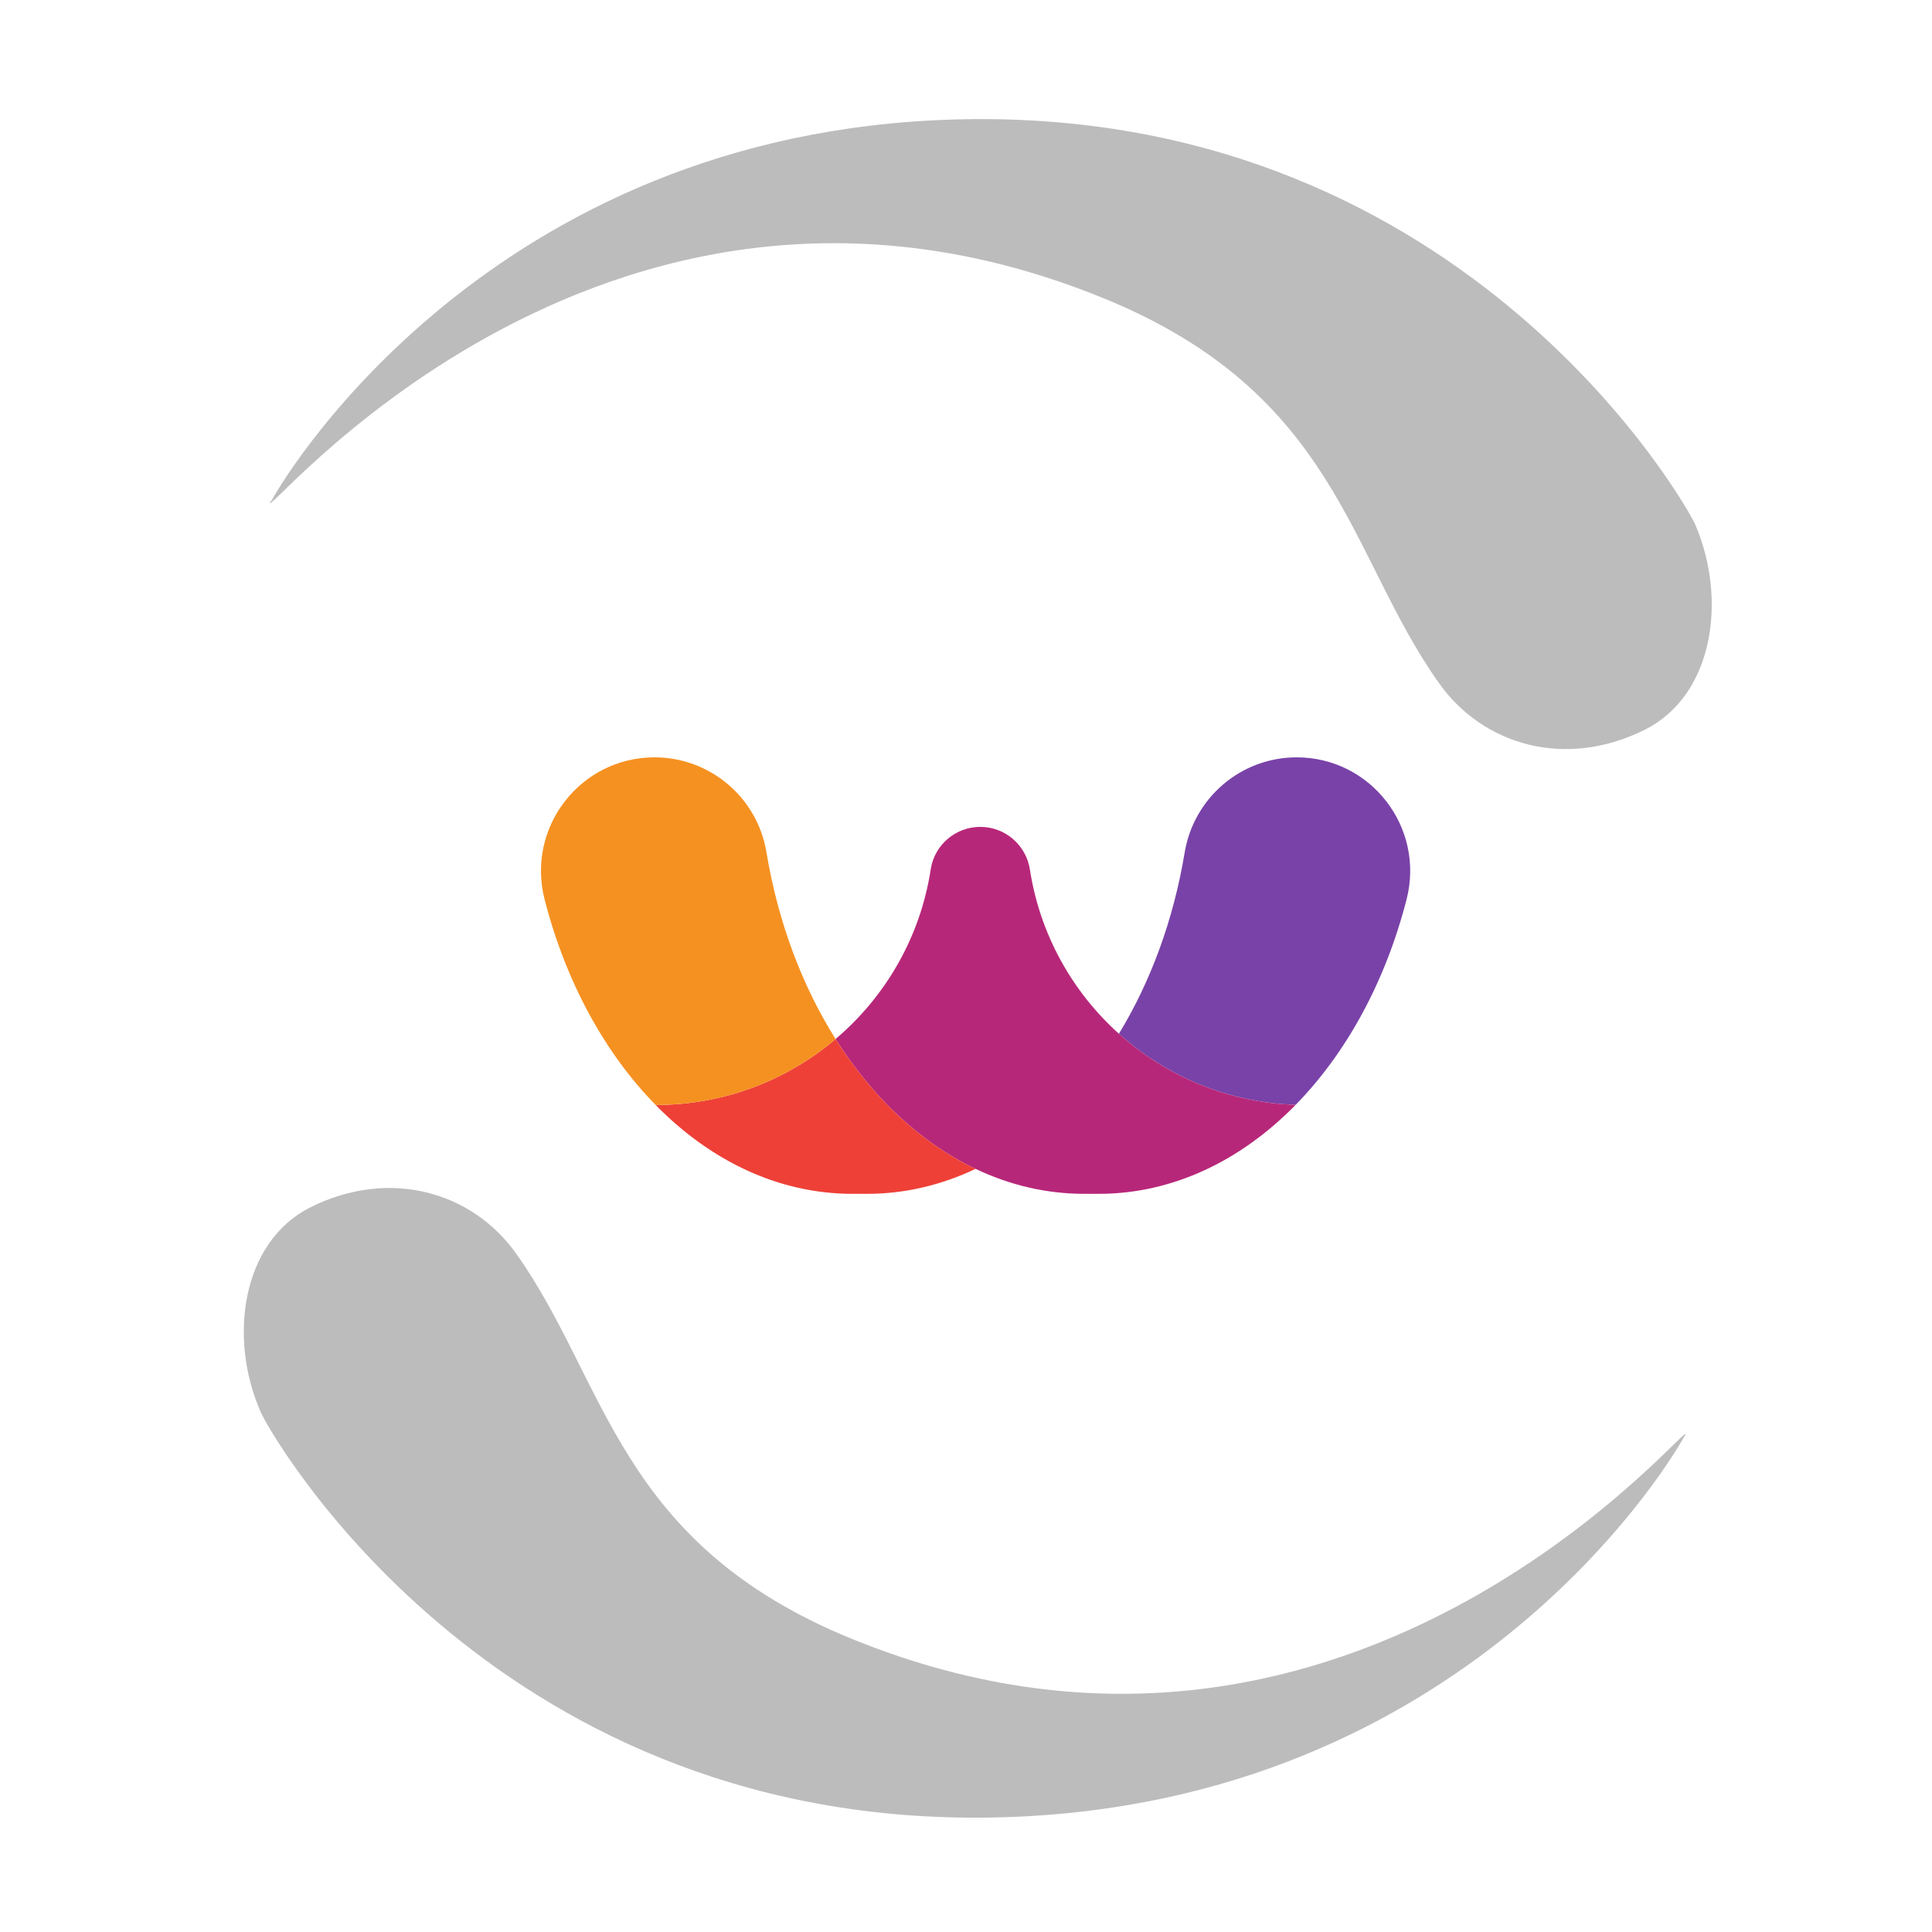
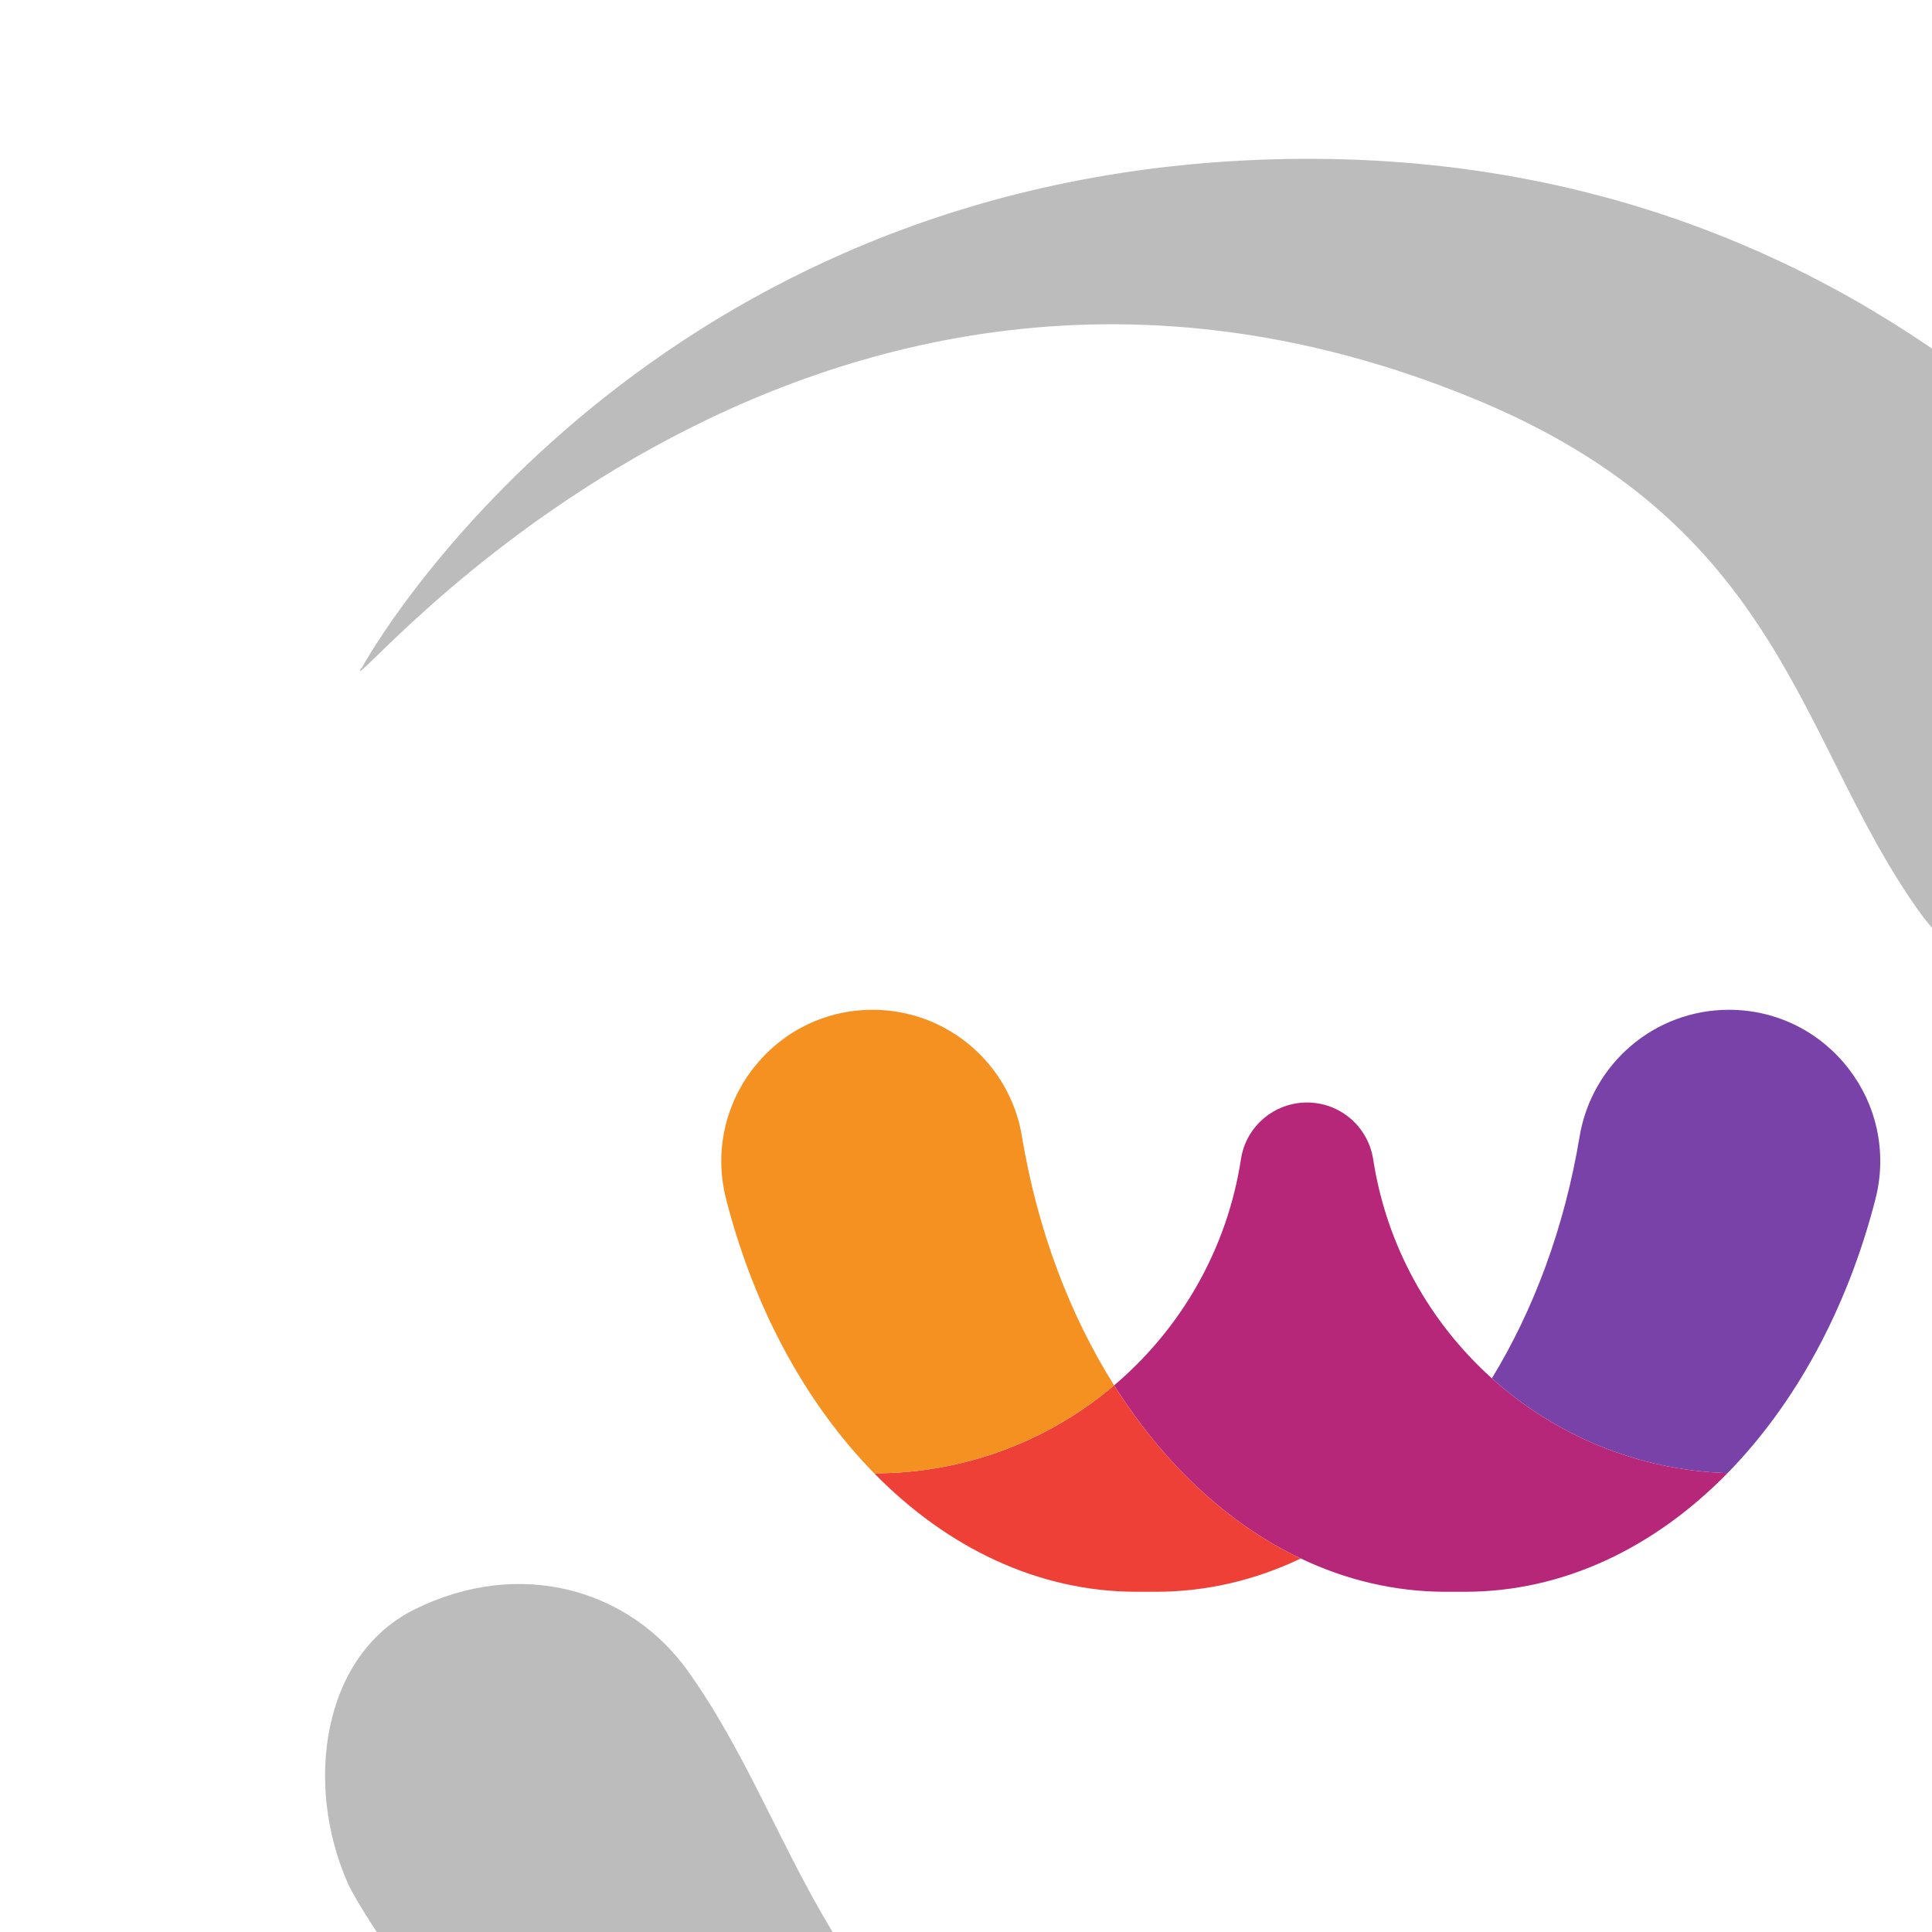
- <svg xmlns="http://www.w3.org/2000/svg" viewBox="0 0 100 100" version="1.1" id="el_q9TJh6D9M">
+ <svg xmlns="http://www.w3.org/2000/svg" viewBox="0 0 75 75" version="1.1" id="el_q9TJh6D9M">
  <style>@-webkit-keyframes el_R9UW4-P7ah_cFTtL09b-_Animation{0%{-webkit-transform: translate(50.60937px,
    50.12314px) rotate(0deg) translate(-50.60937px, -50.12314px);transform:
    translate(50.60937px, 50.12314px) rotate(0deg) translate(-50.60937px,
    -50.12314px);}100%{-webkit-transform: translate(50.60937px, 50.12314px) rotate(360deg)
    translate(-50.60937px, -50.12314px);transform: translate(50.60937px,
    50.12314px) rotate(360deg) translate(-50.60937px, -50.12314px);}}@keyframes
    el_R9UW4-P7ah_cFTtL09b-_Animation{0%{-webkit-transform: translate(50.60937px, 50.12314px)
    rotate(0deg) translate(-50.60937px, -50.12314px);transform: translate(50.60937px,
    50.12314px) rotate(0deg) translate(-50.60937px, -50.12314px);}100%{-webkit-transform:
    translate(50.60937px, 50.12314px) rotate(360deg) translate(-50.60937px,
    -50.12314px);transform: translate(50.60937px, 50.12314px) rotate(360deg)
    translate(-50.60937px, -50.12314px);}}#el_q9TJh6D9M *{-webkit-animation-duration:
    3s;animation-duration: 3s;-webkit-animation-iteration-count: infinite;animation-iteration-count:
    infinite;-webkit-animation-timing-function: cubic-bezier(0, 0, 1, 1);animation-timing-function: cubic-bezier(0, 0,
    1, 1);}#el_S-2d9yQa5L{stroke: none;stroke-width: 1;fill: none;}#el_R9UW4-P7ah{-webkit-transform: translate(12px,
    6px);transform: translate(12px, 6px);fill: #BCBCBC;}#el_xmvLW_YrWI{-webkit-transform: translate(28px,
    39px);transform: translate(28px, 39px);}#el_nq-cSg8kZ_{fill: #7942A8;}#el_8sF3o8gajn{fill:
    #B72779;}#el_VCHGuqeFrW{fill: #EE4037;}#el_kL3ZG-zAr2{fill:
    #F59121;}#el_R9UW4-P7ah_cFTtL09b-{-webkit-animation-name: el_R9UW4-P7ah_cFTtL09b-_Animation;animation-name:
    el_R9UW4-P7ah_cFTtL09b-_Animation;-webkit-transform: translate(50.60937px, 50.12314px)
    rotate(0deg) translate(-50.60937px, -50.12314px);transform: translate(50.60937px,
    50.12314px) rotate(0deg) translate(-50.60937px, -50.12314px);}
  </style>
  <g id="el_S-2d9yQa5L" fill-rule="evenodd">
    <g id="el_R9UW4-P7ah_cFTtL09b-" data-animator-group="true" data-animator-type="1">
      <g id="el_R9UW4-P7ah" fill-rule="nonzero">
        <path d="M2.042,19.935 C3.077,18.031 14.072,0.345 38.463,0.166 C64.055,-0.014 75.354,20.253 75.733,21.122 C77.416,25.005 76.699,29.993 73.133,31.772 C69.042,33.814 64.766,32.586 62.482,29.358 C57.771,22.736 57.254,14.389 45.134,9.443 C18.866,-1.297 0.966,21.86 2.021,19.928 L2.042,19.935 Z M75.188,68.332 C74.168,70.222 63.172,87.922 38.781,88.081 C13.189,88.253 1.876,68.008 1.504,67.111 C-0.207,63.248 0.517,58.268 4.07,56.488 C8.167,54.446 12.451,55.681 14.727,58.902 C19.446,65.538 19.956,73.871 32.083,78.824 C58.364,89.543 76.271,66.407 75.195,68.339 L75.188,68.332 Z" id="el_j8B3lfKba6" />
      </g>
    </g>
    <g id="el_xmvLW_YrWI">
      <path d="M39.114,0.2 C42.957,0.2 45.759,3.829 44.804,7.552 C43.709,11.818 41.687,15.507 39.063,18.186 C35.552,18.074 32.357,16.703 29.914,14.507 C31.55,11.826 32.736,8.633 33.317,5.134 C33.789,2.292 36.233,0.2 39.114,0.2" id="el_nq-cSg8kZ_" />
      <path d="M29.914,14.507 C27.501,12.338 25.825,9.364 25.308,6.009 C25.112,4.739 24.025,3.799 22.74,3.799 C21.46,3.799 20.368,4.73 20.174,5.995 C19.638,9.5 17.837,12.588 15.25,14.779 C17.162,17.806 19.653,20.154 22.496,21.501 C24.255,22.337 26.147,22.793 28.122,22.793 L28.866,22.793 C32.701,22.793 36.232,21.077 39.063,18.186 C35.552,18.074 32.357,16.703 29.914,14.507" id="el_8sF3o8gajn" />
      <path d="M22.496,21.501 C20.737,22.337 18.845,22.793 16.87,22.793 L16.126,22.793 C12.295,22.793 8.768,21.081 5.941,18.198 L5.945,18.194 C9.492,18.194 12.739,16.911 15.25,14.78 C17.162,17.806 19.653,20.154 22.496,21.501" id="el_VCHGuqeFrW" />
      <path d="M11.671,5.111 C12.272,8.74 13.524,12.039 15.25,14.779 C12.739,16.911 9.492,18.194 5.945,18.194 L5.941,18.198 C3.31,15.518 1.285,11.825 0.188,7.554 C-0.767,3.83 2.034,0.2 5.879,0.2 C8.751,0.2 11.202,2.278 11.671,5.111" id="el_kL3ZG-zAr2" />
    </g>
  </g>
</svg>
